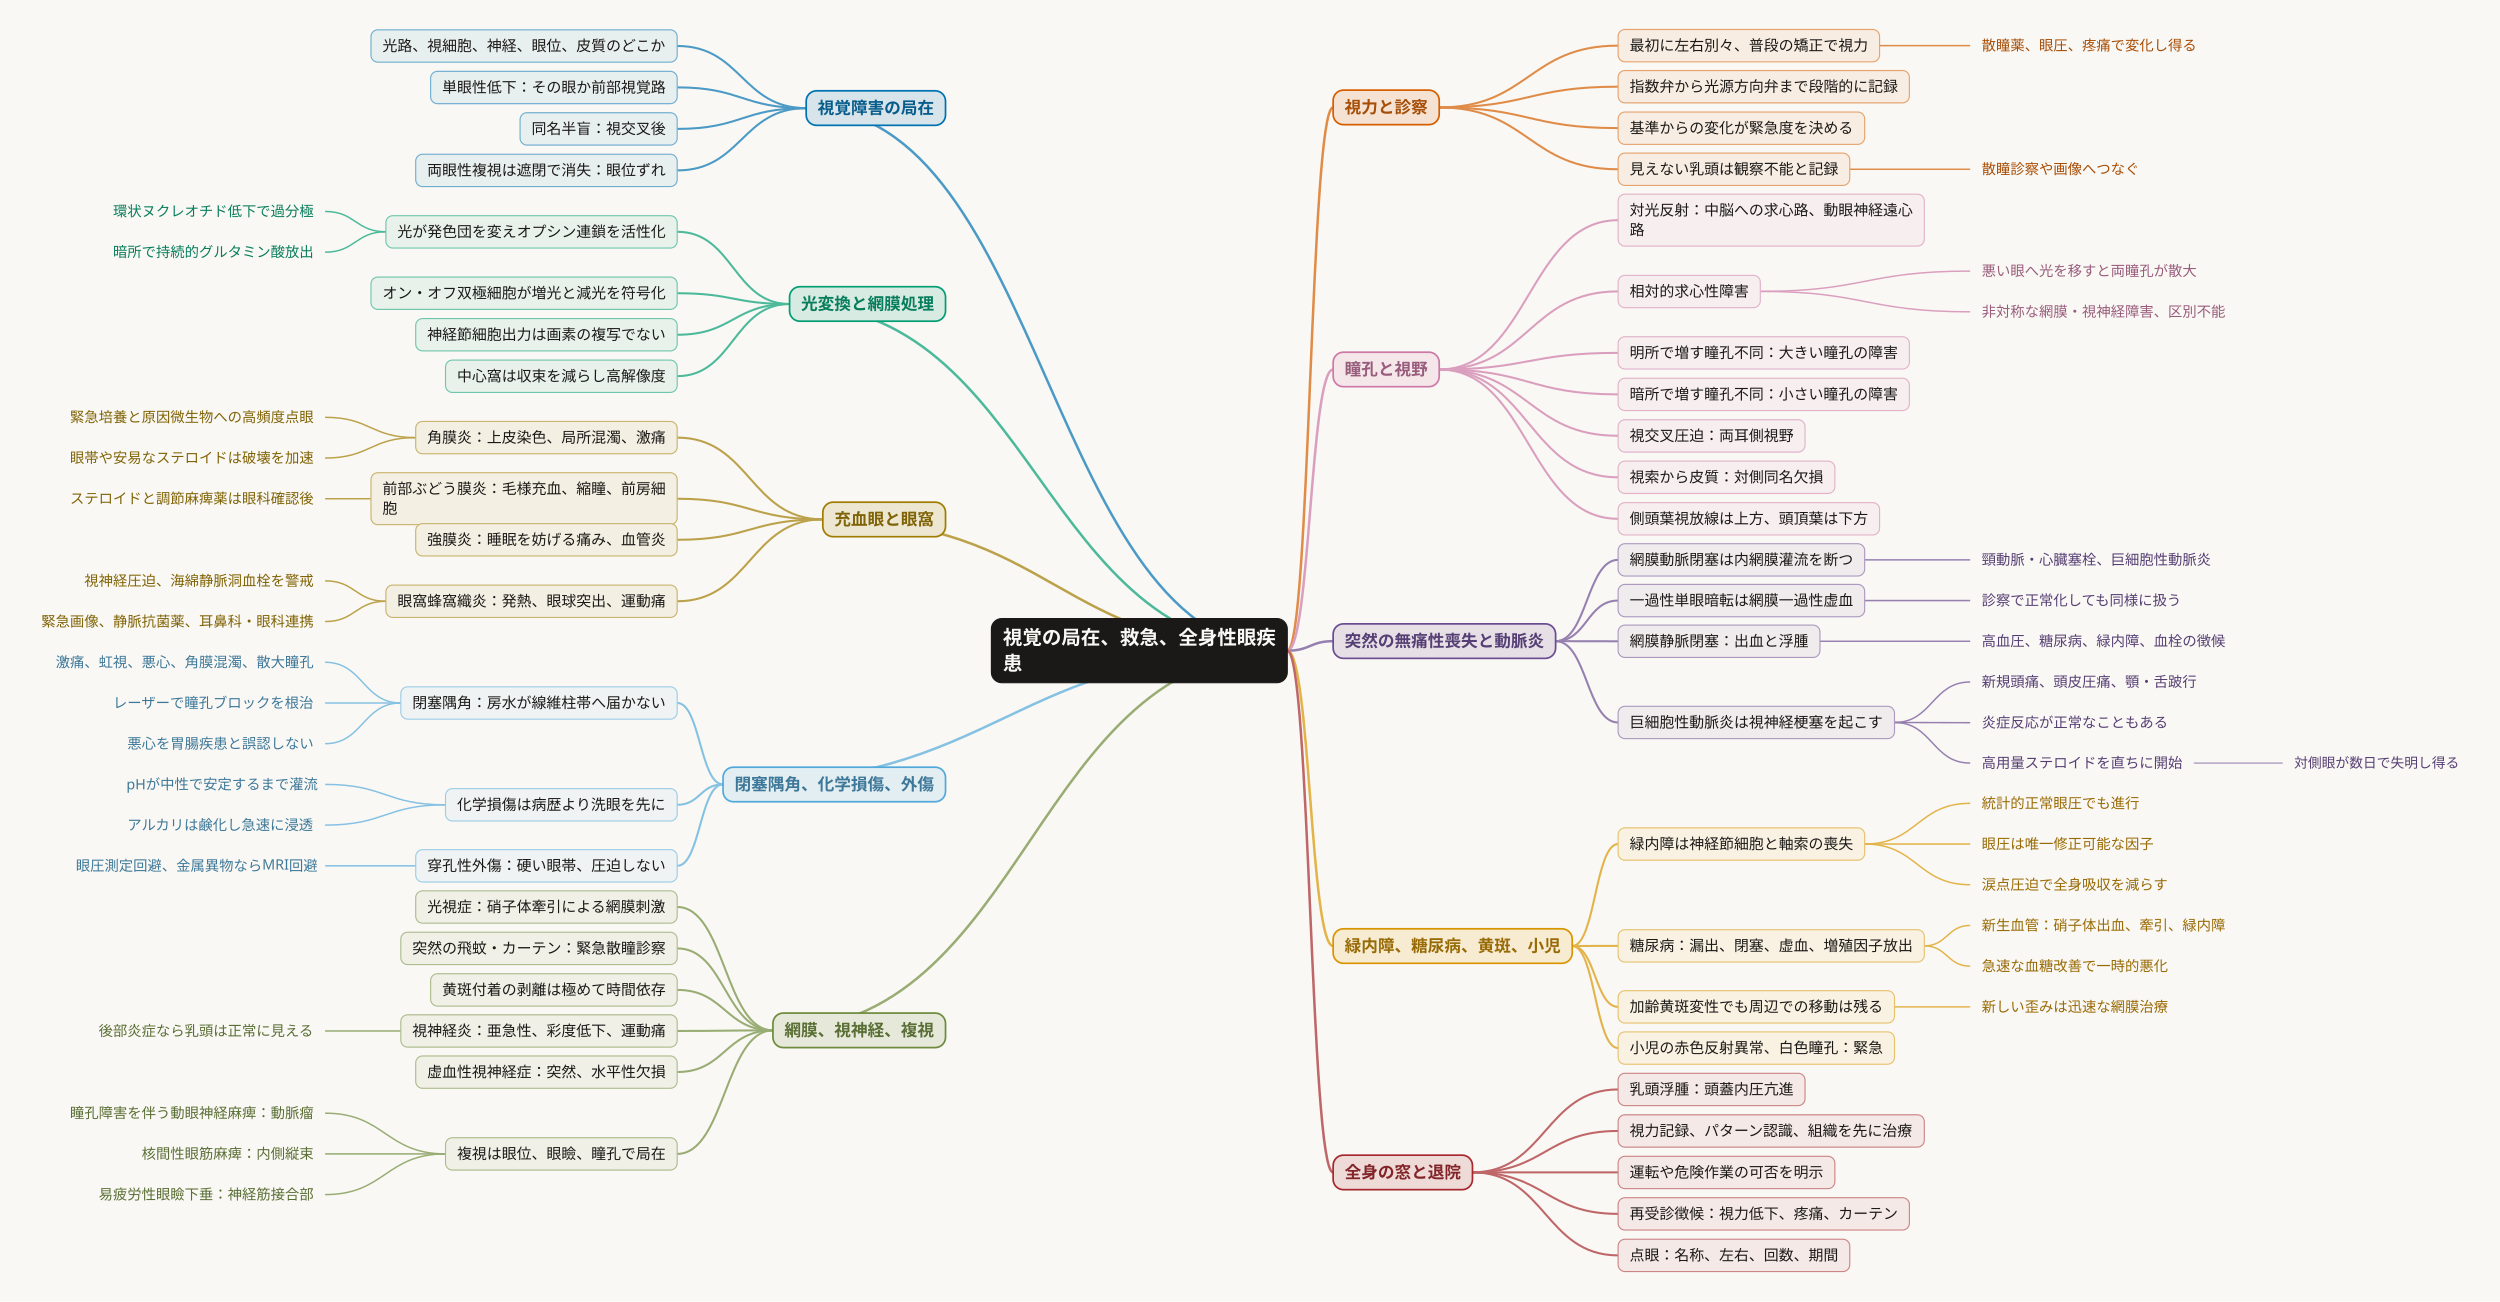
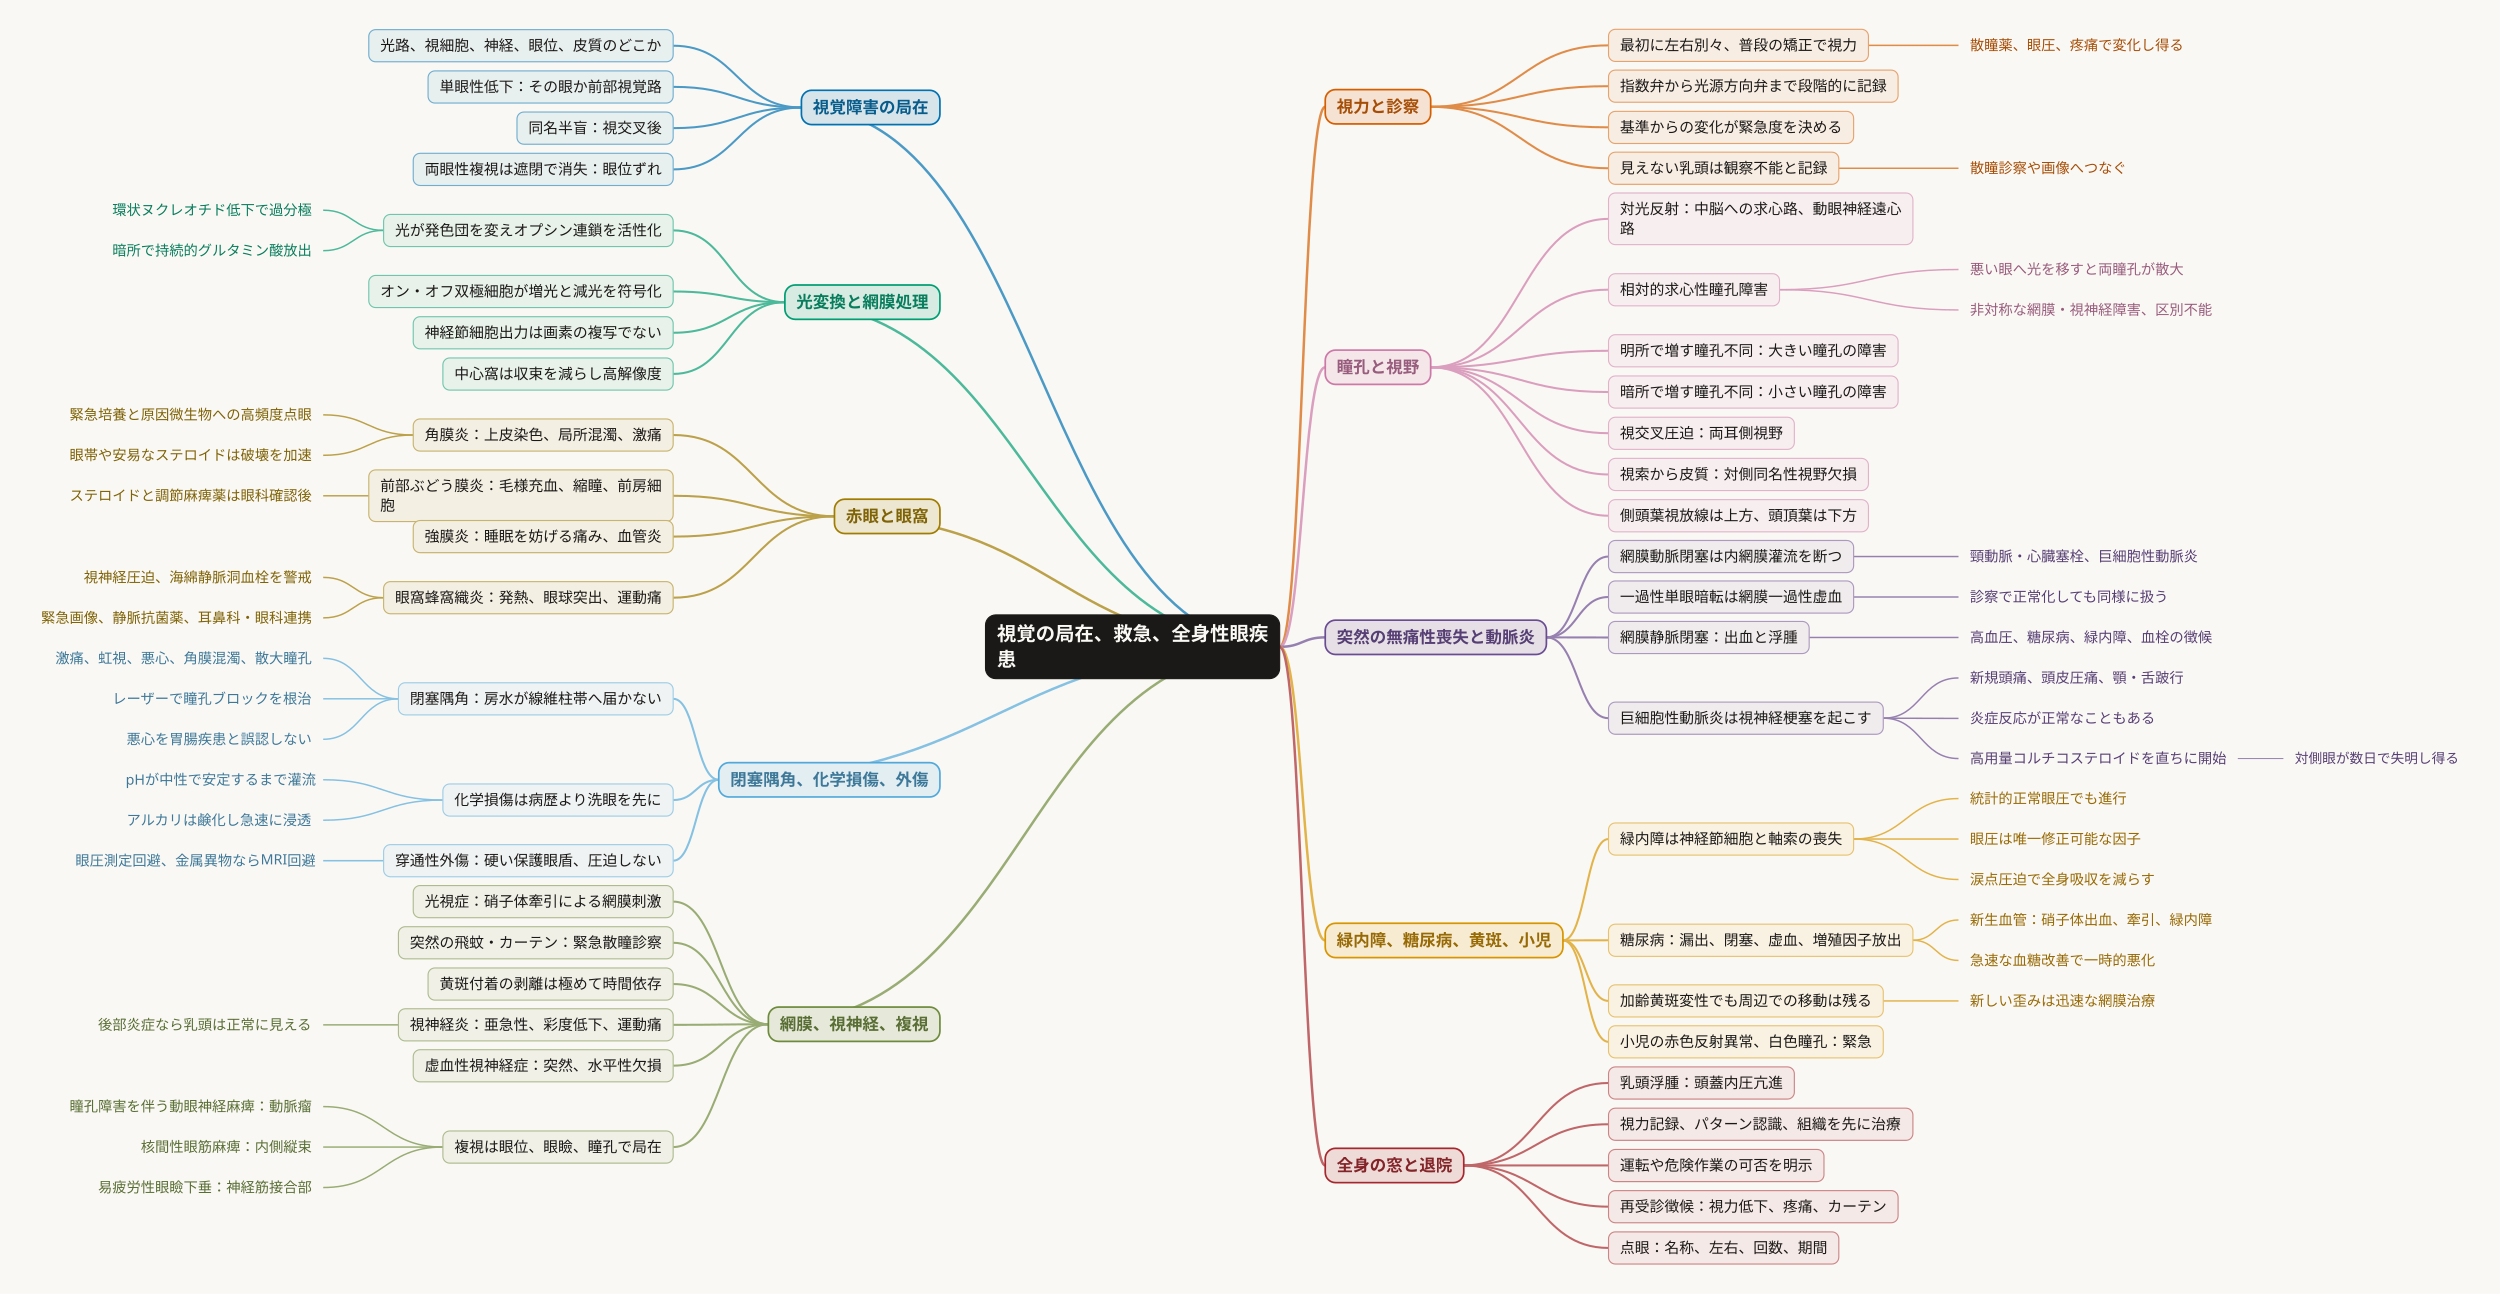
- <svg xmlns="http://www.w3.org/2000/svg" class="mm" viewBox="0 0 2180 1135" width="2180" height="1135" role="img" aria-label="視覚の局在、救急、全身性眼疾患">
+ <svg xmlns="http://www.w3.org/2000/svg" class="mm" viewBox="0 0 2193 1135" width="2193" height="1135" role="img" aria-label="視覚の局在、救急、全身性眼疾患">
  <style>
  .mm-bg { fill: #faf8f4; }
  .mm text { font-family: 'Hiragino Sans', 'Noto Sans JP', ui-sans-serif, sans-serif; fill: #1b1917; }
  .mm .link { fill: none; stroke: #c9c1b4; }
  .mm .box { fill: none; stroke: none; }
  .mm .d0 .box { fill: #1b1917; stroke: #1b1917; }
  .mm .d0 text { fill: #faf8f4; font-weight: 650; }
  .mm .d1 text { font-weight: 600; }

  .mm .link.b0 { stroke: #4b9ac6; }
  .mm .b0.d1 .box { fill: #d7e5eb; stroke: #0072B2; stroke-width: 1.5; }
  .mm .b0.d1 text { fill: #075c8b; }
  .mm .b0.d2 .box { fill: #e8efef; stroke: #70aed0; }
  .mm .b0.d3 text, .mm .b0.d4 text { fill: #075c8b; }

  .mm .link.b1 { stroke: #e08c49; }
  .mm .b1.d1 .box { fill: #f5e2d2; stroke: #D55E00; stroke-width: 1.5; }
  .mm .b1.d1 text { fill: #a64d06; }
  .mm .b1.d2 .box { fill: #f7ede3; stroke: #e6a36e; }
  .mm .b1.d3 text, .mm .b1.d4 text { fill: #a64d06; }

  .mm .link.b2 { stroke: #4bb99a; }
  .mm .b2.d1 .box { fill: #d7ebe2; stroke: #009E73; stroke-width: 1.5; }
  .mm .b2.d1 text { fill: #077d5c; }
  .mm .b2.d2 .box { fill: #e8f2eb; stroke: #70c6ad; }
  .mm .b2.d3 text, .mm .b2.d4 text { fill: #077d5c; }

  .mm .link.b3 { stroke: #da9fbe; }
  .mm .b3.d1 .box { fill: #f4e6e9; stroke: #CC79A7; stroke-width: 1.5; }
  .mm .b3.d1 text { fill: #985c7c; }
  .mm .b3.d2 .box { fill: #f7efef; stroke: #e1b2ca; }
  .mm .b3.d3 text, .mm .b3.d4 text { fill: #985c7c; }

  .mm .link.b4 { stroke: #bba149; }
  .mm .b4.d1 .box { fill: #ede7d2; stroke: #A07C00; stroke-width: 1.5; }
  .mm .b4.d1 text { fill: #7f6306; }
  .mm .b4.d2 .box { fill: #f4efe3; stroke: #c8b46e; }
  .mm .b4.d3 text, .mm .b4.d4 text { fill: #7f6306; }

  .mm .link.b5 { stroke: #84c1e2; }
  .mm .b5.d1 .box { fill: #e3eef2; stroke: #51a9db; stroke-width: 1.5; }
  .mm .b5.d1 text { fill: #3d7899; }
  .mm .b5.d2 .box { fill: #eff3f3; stroke: #9dcde6; }
  .mm .b5.d3 text, .mm .b5.d4 text { fill: #3d7899; }

  .mm .link.b6 { stroke: #9580b0; }
  .mm .b6.d1 .box { fill: #e6e0e6; stroke: #6A4C93; stroke-width: 1.5; }
  .mm .b6.d1 text { fill: #563f74; }
  .mm .b6.d2 .box { fill: #f0eced; stroke: #ab99bf; }
  .mm .b6.d3 text, .mm .b6.d4 text { fill: #563f74; }

  .mm .link.b7 { stroke: #98ac74; }
  .mm .b7.d1 .box { fill: #e6e9da; stroke: #6E8B3D; stroke-width: 1.5; }
  .mm .b7.d1 text { fill: #596e34; }
  .mm .b7.d2 .box { fill: #f0f0e7; stroke: #adbc8f; }
  .mm .b7.d3 text, .mm .b7.d4 text { fill: #596e34; }

  .mm .link.b8 { stroke: #e2b349; }
  .mm .b8.d1 .box { fill: #f7ecd2; stroke: #d89500; stroke-width: 1.5; }
  .mm .b8.d1 text { fill: #986a05; }
  .mm .b8.d2 .box { fill: #f9f2e3; stroke: #e7c26e; }
  .mm .b8.d3 text, .mm .b8.d4 text { fill: #986a05; }

  .mm .link.b9 { stroke: #bf6669; }
  .mm .b9.d1 .box { fill: #eedbd8; stroke: #A6272E; stroke-width: 1.5; }
  .mm .b9.d1 text { fill: #832428; }
  .mm .b9.d2 .box { fill: #f4e9e6; stroke: #cc8587; }
  .mm .b9.d3 text, .mm .b9.d4 text { fill: #832428; }
@media (prefers-color-scheme: dark) {
  .mm-bg { fill: #12100e; }
  .mm text { font-family: 'Hiragino Sans', 'Noto Sans JP', ui-sans-serif, sans-serif; fill: #ece7df; }
  .mm .link { fill: none; stroke: #3d3833; }
  .mm .box { fill: none; stroke: none; }
  .mm .d0 .box { fill: #ece7df; stroke: #ece7df; }
  .mm .d0 text { fill: #12100e; font-weight: 650; }
  .mm .d1 text { font-weight: 600; }

  .mm .link.b0 { stroke: #2d6a8d; }
  .mm .b0.d1 .box { fill: #172227; stroke: #3891c3; stroke-width: 1.5; }
  .mm .b0.d1 text { fill: #65a6ca; }
  .mm .b0.d2 .box { fill: #15191b; stroke: #275772; }
  .mm .b0.d3 text, .mm .b0.d4 text { fill: #65a6ca; }

  .mm .link.b1 { stroke: #a15f2b; }
  .mm .b1.d1 .box { fill: #2f2014; stroke: #de8138; stroke-width: 1.5; }
  .mm .b1.d1 text { fill: #e29a62; }
  .mm .b1.d2 .box { fill: #201811; stroke: #824e25; }
  .mm .b1.d3 text, .mm .b1.d4 text { fill: #e29a62; }

  .mm .link.b2 { stroke: #2d826a; }
  .mm .b2.d1 .box { fill: #172720; stroke: #38b392; stroke-width: 1.5; }
  .mm .b2.d1 text { fill: #65c0a5; }
  .mm .b2.d2 .box { fill: #151b17; stroke: #276a57; }
  .mm .b2.d3 text, .mm .b2.d4 text { fill: #65c0a5; }

  .mm .link.b3 { stroke: #9c6e86; }
  .mm .b3.d1 .box { fill: #2e2326; stroke: #d796ba; stroke-width: 1.5; }
  .mm .b3.d1 text { fill: #dcaac3; }
  .mm .b3.d2 .box { fill: #20191a; stroke: #7e5a6d; }
  .mm .b3.d3 text, .mm .b3.d4 text { fill: #dcaac3; }

  .mm .link.b4 { stroke: #84702b; }
  .mm .b4.d1 .box { fill: #292314; stroke: #b59938; stroke-width: 1.5; }
  .mm .b4.d1 text { fill: #c3ac62; }
  .mm .b4.d2 .box { fill: #1d1a11; stroke: #6c5b25; }
  .mm .b4.d3 text, .mm .b4.d4 text { fill: #c3ac62; }

  .mm .link.b5 { stroke: #5c8eab; }
  .mm .b5.d1 .box { fill: #21292d; stroke: #7bc4ee; stroke-width: 1.5; }
  .mm .b5.d1 text { fill: #97cdea; }
  .mm .b5.d2 .box { fill: #191d1e; stroke: #4c7389; }
  .mm .b5.d3 text, .mm .b5.d4 text { fill: #97cdea; }

  .mm .link.b6 { stroke: #67557c; }
  .mm .b6.d1 .box { fill: #231e24; stroke: #8b73ab; stroke-width: 1.5; }
  .mm .b6.d1 text { fill: #a390b8; }
  .mm .b6.d2 .box { fill: #1a1719; stroke: #554664; }
  .mm .b6.d3 text, .mm .b6.d4 text { fill: #a390b8; }

  .mm .link.b7 { stroke: #69784d; }
  .mm .b7.d1 .box { fill: #23251b; stroke: #8ea568; stroke-width: 1.5; }
  .mm .b7.d1 text { fill: #a6b686; }
  .mm .b7.d2 .box { fill: #1b1a14; stroke: #566240; }
  .mm .b7.d3 text, .mm .b7.d4 text { fill: #a6b686; }

  .mm .link.b8 { stroke: #ab832b; }
  .mm .b8.d1 .box { fill: #312714; stroke: #ecb438; stroke-width: 1.5; }
  .mm .b8.d1 text { fill: #ecc162; }
  .mm .b8.d2 .box { fill: #211b11; stroke: #8a6a25; }
  .mm .b8.d3 text, .mm .b8.d4 text { fill: #ecc162; }

  .mm .link.b9 { stroke: #884245; }
  .mm .b9.d1 .box { fill: #2a1a19; stroke: #ba575c; stroke-width: 1.5; }
  .mm .b9.d1 text { fill: #c67b7d; }
  .mm .b9.d2 .box { fill: #1e1513; stroke: #6e3739; }
  .mm .b9.d3 text, .mm .b9.d4 text { fill: #c67b7d; }
}
</style>
-   <rect class="mm-bg" width="2180" height="1135" />
+   <rect class="mm-bg" width="2193" height="1135" />
  <path class="link b0" data-depth="1" stroke-width="2.2" d="M1122.5,567.4 C912.8,567.4 912.8,94.3 703.0,94.3" />
  <path class="link b1" data-depth="1" stroke-width="2.2" d="M1122.5,567.4 C1142.5,567.4 1142.5,93.7 1162.5,93.7" />
  <path class="link b2" data-depth="1" stroke-width="2.2" d="M1122.5,567.4 C905.5,567.4 905.5,265.1 688.5,265.1" />
  <path class="link b3" data-depth="1" stroke-width="2.2" d="M1122.5,567.4 C1142.5,567.4 1142.5,322.2 1162.5,322.2" />
-   <path class="link b4" data-depth="1" stroke-width="2.2" d="M1122.5,567.4 C920.0,567.4 920.0,452.9 717.5,452.9" />
+   <path class="link b4" data-depth="1" stroke-width="2.2" d="M1122.5,567.4 C927.2,567.4 927.2,452.9 732.0,452.9" />
  <path class="link b5" data-depth="1" stroke-width="2.2" d="M1122.5,567.4 C876.5,567.4 876.5,684.0 630.5,684.0" />
  <path class="link b6" data-depth="1" stroke-width="2.2" d="M1122.5,567.4 C1142.5,567.4 1142.5,559.1 1162.5,559.1" />
  <path class="link b7" data-depth="1" stroke-width="2.2" d="M1122.5,567.4 C898.2,567.4 898.2,898.5 674.0,898.5" />
  <path class="link b8" data-depth="1" stroke-width="2.2" d="M1122.5,567.4 C1142.5,567.4 1142.5,824.9 1162.5,824.9" />
  <path class="link b9" data-depth="1" stroke-width="2.2" d="M1122.5,567.4 C1142.5,567.4 1142.5,1022.3 1162.5,1022.3" />
  <g class="node d0 b0" data-depth="0">
    <rect class="box" x="864.5" y="539.4" width="258.0" height="55.9" rx="9" />
    <text x="874.5" y="561.9" font-size="17.0">視覚の局在、救急、全身性眼疾</text>
    <text x="874.5" y="584.4" font-size="17.0">患</text>
  </g>
  <path class="link b0" data-depth="2" stroke-width="1.8" d="M703.0,94.3 C646.8,94.3 646.8,40.1 590.5,40.1" />
  <path class="link b0" data-depth="2" stroke-width="1.8" d="M703.0,94.3 C646.8,94.3 646.8,76.2 590.5,76.2" />
  <path class="link b0" data-depth="2" stroke-width="1.8" d="M703.0,94.3 C646.8,94.3 646.8,112.4 590.5,112.4" />
  <path class="link b0" data-depth="2" stroke-width="1.8" d="M703.0,94.3 C646.8,94.3 646.8,148.6 590.5,148.6" />
  <g class="node d1 b0" data-depth="1">
    <rect class="box" x="703.0" y="79.2" width="121.5" height="30.1" rx="9" />
    <text x="713.0" y="99.2" font-size="14.5">視覚障害の局在</text>
  </g>
  <g class="node d2 b0" data-depth="2">
    <rect class="box" x="323.5" y="26.0" width="267.0" height="28.2" rx="6" />
    <text x="333.5" y="44.5" font-size="13.0">光路、視細胞、神経、眼位、皮質のどこか</text>
  </g>
  <g class="node d2 b0" data-depth="2">
    <rect class="box" x="375.5" y="62.2" width="215.0" height="28.2" rx="6" />
    <text x="385.5" y="80.7" font-size="13.0">単眼性低下：その眼か前部視覚路</text>
  </g>
  <g class="node d2 b0" data-depth="2">
    <rect class="box" x="453.5" y="98.3" width="137.0" height="28.2" rx="6" />
    <text x="463.5" y="116.8" font-size="13.0">同名半盲：視交叉後</text>
  </g>
  <g class="node d2 b0" data-depth="2">
    <rect class="box" x="362.5" y="134.5" width="228.0" height="28.2" rx="6" />
    <text x="372.5" y="153.0" font-size="13.0">両眼性複視は遮閉で消失：眼位ずれ</text>
  </g>
  <path class="link b1" data-depth="2" stroke-width="1.8" d="M1255.0,93.7 C1333.0,93.7 1333.0,39.8 1411.0,39.8" />
  <path class="link b1" data-depth="2" stroke-width="1.8" d="M1255.0,93.7 C1333.0,93.7 1333.0,75.6 1411.0,75.6" />
  <path class="link b1" data-depth="2" stroke-width="1.8" d="M1255.0,93.7 C1333.0,93.7 1333.0,111.7 1411.0,111.7" />
  <path class="link b1" data-depth="2" stroke-width="1.8" d="M1255.0,93.7 C1333.0,93.7 1333.0,147.6 1411.0,147.6" />
  <g class="node d1 b1" data-depth="1">
    <rect class="box" x="1162.5" y="78.6" width="92.5" height="30.1" rx="9" />
    <text x="1172.5" y="98.6" font-size="14.5">視力と診察</text>
  </g>
  <path class="link b1" data-depth="3" stroke-width="1.3" d="M1639.0,39.8 C1678.5,39.8 1678.5,39.8 1718.0,39.8" />
  <g class="node d2 b1" data-depth="2">
    <rect class="box" x="1411.0" y="25.7" width="228.0" height="28.2" rx="6" />
    <text x="1421.0" y="44.2" font-size="13.0">最初に左右別々、普段の矯正で視力</text>
  </g>
  <g class="node d3 b1" data-depth="3">
    <rect class="box" x="1718.0" y="26.0" width="207.5" height="27.5" rx="6" />
    <text x="1728.0" y="44.0" font-size="12.5">散瞳薬、眼圧、疼痛で変化し得る</text>
  </g>
  <g class="node d2 b1" data-depth="2">
    <rect class="box" x="1411.0" y="61.5" width="254.0" height="28.2" rx="6" />
    <text x="1421.0" y="80.0" font-size="13.0">指数弁から光源方向弁まで段階的に記録</text>
  </g>
  <g class="node d2 b1" data-depth="2">
    <rect class="box" x="1411.0" y="97.7" width="215.0" height="28.2" rx="6" />
    <text x="1421.0" y="116.2" font-size="13.0">基準からの変化が緊急度を決める</text>
  </g>
  <path class="link b1" data-depth="3" stroke-width="1.3" d="M1613.0,147.6 C1665.5,147.6 1665.5,147.6 1718.0,147.6" />
  <g class="node d2 b1" data-depth="2">
    <rect class="box" x="1411.0" y="133.5" width="202.0" height="28.2" rx="6" />
    <text x="1421.0" y="152.0" font-size="13.0">見えない乳頭は観察不能と記録</text>
  </g>
  <g class="node d3 b1" data-depth="3">
    <rect class="box" x="1718.0" y="133.8" width="157.5" height="27.5" rx="6" />
    <text x="1728.0" y="151.8" font-size="12.5">散瞳診察や画像へつなぐ</text>
  </g>
  <path class="link b2" data-depth="2" stroke-width="1.8" d="M688.5,265.1 C639.5,265.1 639.5,202.1 590.5,202.1" />
  <path class="link b2" data-depth="2" stroke-width="1.8" d="M688.5,265.1 C639.5,265.1 639.5,255.7 590.5,255.7" />
  <path class="link b2" data-depth="2" stroke-width="1.8" d="M688.5,265.1 C639.5,265.1 639.5,291.9 590.5,291.9" />
  <path class="link b2" data-depth="2" stroke-width="1.8" d="M688.5,265.1 C639.5,265.1 639.5,328.0 590.5,328.0" />
  <g class="node d1 b2" data-depth="1">
    <rect class="box" x="688.5" y="250.0" width="136.0" height="30.1" rx="9" />
    <text x="698.5" y="270.0" font-size="14.5">光変換と網膜処理</text>
  </g>
  <path class="link b2" data-depth="3" stroke-width="1.3" d="M336.5,202.1 C310.0,202.1 310.0,184.4 283.5,184.4" />
  <path class="link b2" data-depth="3" stroke-width="1.3" d="M336.5,202.1 C310.0,202.1 310.0,219.9 283.5,219.9" />
  <g class="node d2 b2" data-depth="2">
    <rect class="box" x="336.5" y="188.1" width="254.0" height="28.2" rx="6" />
    <text x="346.5" y="206.6" font-size="13.0">光が発色団を変えオプシン連鎖を活性化</text>
  </g>
  <g class="node d3 b2" data-depth="3">
    <rect class="box" x="88.5" y="170.6" width="195.0" height="27.5" rx="6" />
    <text x="98.5" y="188.6" font-size="12.5">環状ヌクレオチド低下で過分極</text>
  </g>
  <g class="node d3 b2" data-depth="3">
    <rect class="box" x="88.5" y="206.1" width="195.0" height="27.5" rx="6" />
    <text x="98.5" y="224.1" font-size="12.5">暗所で持続的グルタミン酸放出</text>
  </g>
  <g class="node d2 b2" data-depth="2">
    <rect class="box" x="323.5" y="241.6" width="267.0" height="28.2" rx="6" />
    <text x="333.5" y="260.1" font-size="13.0">オン・オフ双極細胞が増光と減光を符号化</text>
  </g>
  <g class="node d2 b2" data-depth="2">
    <rect class="box" x="362.5" y="277.8" width="228.0" height="28.2" rx="6" />
    <text x="372.5" y="296.3" font-size="13.0">神経節細胞出力は画素の複写でない</text>
  </g>
  <g class="node d2 b2" data-depth="2">
    <rect class="box" x="388.5" y="314.0" width="202.0" height="28.2" rx="6" />
    <text x="398.5" y="332.5" font-size="13.0">中心窩は収束を減らし高解像度</text>
  </g>
  <path class="link b3" data-depth="2" stroke-width="1.8" d="M1255.0,322.2 C1333.0,322.2 1333.0,192.0 1411.0,192.0" />
  <path class="link b3" data-depth="2" stroke-width="1.8" d="M1255.0,322.2 C1333.0,322.2 1333.0,254.1 1411.0,254.1" />
  <path class="link b3" data-depth="2" stroke-width="1.8" d="M1255.0,322.2 C1333.0,322.2 1333.0,307.7 1411.0,307.7" />
  <path class="link b3" data-depth="2" stroke-width="1.8" d="M1255.0,322.2 C1333.0,322.2 1333.0,343.9 1411.0,343.9" />
  <path class="link b3" data-depth="2" stroke-width="1.8" d="M1255.0,322.2 C1333.0,322.2 1333.0,380.0 1411.0,380.0" />
  <path class="link b3" data-depth="2" stroke-width="1.8" d="M1255.0,322.2 C1333.0,322.2 1333.0,416.2 1411.0,416.2" />
  <path class="link b3" data-depth="2" stroke-width="1.8" d="M1255.0,322.2 C1333.0,322.2 1333.0,452.4 1411.0,452.4" />
  <g class="node d1 b3" data-depth="1">
    <rect class="box" x="1162.5" y="307.1" width="92.5" height="30.1" rx="9" />
    <text x="1172.5" y="327.1" font-size="14.5">瞳孔と視野</text>
  </g>
  <g class="node d2 b3" data-depth="2">
    <rect class="box" x="1411.0" y="169.3" width="267.0" height="45.3" rx="6" />
    <text x="1421.0" y="187.8" font-size="13.0">対光反射：中脳への求心路、動眼神経遠心</text>
    <text x="1421.0" y="205.0" font-size="13.0">路</text>
  </g>
-   <path class="link b3" data-depth="3" stroke-width="1.3" d="M1535.0,254.1 C1626.5,254.1 1626.5,236.4 1718.0,236.4" />
-   <path class="link b3" data-depth="3" stroke-width="1.3" d="M1535.0,254.1 C1626.5,254.1 1626.5,271.9 1718.0,271.9" />
-   <g class="node d2 b3" data-depth="2">
-     <rect class="box" x="1411.0" y="240.1" width="124.0" height="28.2" rx="6" />
-     <text x="1421.0" y="258.6" font-size="13.0">相対的求心性障害</text>
+   <path class="link b3" data-depth="3" stroke-width="1.3" d="M1561.0,254.1 C1639.5,254.1 1639.5,236.4 1718.0,236.4" />
+   <path class="link b3" data-depth="3" stroke-width="1.3" d="M1561.0,254.1 C1639.5,254.1 1639.5,271.9 1718.0,271.9" />
+   <g class="node d2 b3" data-depth="2">
+     <rect class="box" x="1411.0" y="240.1" width="150.0" height="28.2" rx="6" />
+     <text x="1421.0" y="258.6" font-size="13.0">相対的求心性瞳孔障害</text>
  </g>
  <g class="node d3 b3" data-depth="3">
    <rect class="box" x="1718.0" y="222.6" width="207.5" height="27.5" rx="6" />
    <text x="1728.0" y="240.6" font-size="12.5">悪い眼へ光を移すと両瞳孔が散大</text>
  </g>
  <g class="node d3 b3" data-depth="3">
    <rect class="box" x="1718.0" y="258.1" width="232.5" height="27.5" rx="6" />
    <text x="1728.0" y="276.1" font-size="12.5">非対称な網膜・視神経障害、区別不能</text>
  </g>
  <g class="node d2 b3" data-depth="2">
    <rect class="box" x="1411.0" y="293.6" width="254.0" height="28.2" rx="6" />
    <text x="1421.0" y="312.1" font-size="13.0">明所で増す瞳孔不同：大きい瞳孔の障害</text>
  </g>
  <g class="node d2 b3" data-depth="2">
    <rect class="box" x="1411.0" y="329.8" width="254.0" height="28.2" rx="6" />
    <text x="1421.0" y="348.3" font-size="13.0">暗所で増す瞳孔不同：小さい瞳孔の障害</text>
  </g>
  <g class="node d2 b3" data-depth="2">
    <rect class="box" x="1411.0" y="366.0" width="163.0" height="28.2" rx="6" />
    <text x="1421.0" y="384.5" font-size="13.0">視交叉圧迫：両耳側視野</text>
  </g>
  <g class="node d2 b3" data-depth="2">
-     <rect class="box" x="1411.0" y="402.1" width="189.0" height="28.2" rx="6" />
-     <text x="1421.0" y="420.6" font-size="13.0">視索から皮質：対側同名欠損</text>
+     <rect class="box" x="1411.0" y="402.1" width="228.0" height="28.2" rx="6" />
+     <text x="1421.0" y="420.6" font-size="13.0">視索から皮質：対側同名性視野欠損</text>
  </g>
  <g class="node d2 b3" data-depth="2">
    <rect class="box" x="1411.0" y="438.3" width="228.0" height="28.2" rx="6" />
    <text x="1421.0" y="456.8" font-size="13.0">側頭葉視放線は上方、頭頂葉は下方</text>
  </g>
-   <path class="link b4" data-depth="2" stroke-width="1.8" d="M717.5,452.9 C654.0,452.9 654.0,381.6 590.5,381.6" />
-   <path class="link b4" data-depth="2" stroke-width="1.8" d="M717.5,452.9 C654.0,452.9 654.0,434.9 590.5,434.9" />
-   <path class="link b4" data-depth="2" stroke-width="1.8" d="M717.5,452.9 C654.0,452.9 654.0,470.7 590.5,470.7" />
-   <path class="link b4" data-depth="2" stroke-width="1.8" d="M717.5,452.9 C654.0,452.9 654.0,524.3 590.5,524.3" />
+   <path class="link b4" data-depth="2" stroke-width="1.8" d="M732.0,452.9 C661.2,452.9 661.2,381.6 590.5,381.6" />
+   <path class="link b4" data-depth="2" stroke-width="1.8" d="M732.0,452.9 C661.2,452.9 661.2,434.9 590.5,434.9" />
+   <path class="link b4" data-depth="2" stroke-width="1.8" d="M732.0,452.9 C661.2,452.9 661.2,470.7 590.5,470.7" />
+   <path class="link b4" data-depth="2" stroke-width="1.8" d="M732.0,452.9 C661.2,452.9 661.2,524.3 590.5,524.3" />
  <g class="node d1 b4" data-depth="1">
-     <rect class="box" x="717.5" y="437.9" width="107.0" height="30.1" rx="9" />
-     <text x="727.5" y="457.9" font-size="14.5">充血眼と眼窩</text>
+     <rect class="box" x="732.0" y="437.9" width="92.5" height="30.1" rx="9" />
+     <text x="742.0" y="457.9" font-size="14.5">赤眼と眼窩</text>
  </g>
  <path class="link b4" data-depth="3" stroke-width="1.3" d="M362.5,381.6 C323.0,381.6 323.0,363.9 283.5,363.9" />
  <path class="link b4" data-depth="3" stroke-width="1.3" d="M362.5,381.6 C323.0,381.6 323.0,399.4 283.5,399.4" />
  <g class="node d2 b4" data-depth="2">
    <rect class="box" x="362.5" y="367.5" width="228.0" height="28.2" rx="6" />
    <text x="372.5" y="386.0" font-size="13.0">角膜炎：上皮染色、局所混濁、激痛</text>
  </g>
  <g class="node d3 b4" data-depth="3">
    <rect class="box" x="51.0" y="350.1" width="232.5" height="27.5" rx="6" />
    <text x="61.0" y="368.1" font-size="12.5">緊急培養と原因微生物への高頻度点眼</text>
  </g>
  <g class="node d3 b4" data-depth="3">
    <rect class="box" x="51.0" y="385.6" width="232.5" height="27.5" rx="6" />
    <text x="61.0" y="403.6" font-size="12.5">眼帯や安易なステロイドは破壊を加速</text>
  </g>
  <path class="link b4" data-depth="3" stroke-width="1.3" d="M323.5,434.9 C303.5,434.9 303.5,434.9 283.5,434.9" />
  <g class="node d2 b4" data-depth="2">
    <rect class="box" x="323.5" y="412.2" width="267.0" height="45.3" rx="6" />
    <text x="333.5" y="430.7" font-size="13.0">前部ぶどう膜炎：毛様充血、縮瞳、前房細</text>
    <text x="333.5" y="447.9" font-size="13.0">胞</text>
  </g>
  <g class="node d3 b4" data-depth="3">
    <rect class="box" x="51.0" y="421.1" width="232.5" height="27.5" rx="6" />
    <text x="61.0" y="439.1" font-size="12.5">ステロイドと調節麻痺薬は眼科確認後</text>
  </g>
  <g class="node d2 b4" data-depth="2">
    <rect class="box" x="362.5" y="456.6" width="228.0" height="28.2" rx="6" />
    <text x="372.5" y="475.1" font-size="13.0">強膜炎：睡眠を妨げる痛み、血管炎</text>
  </g>
  <path class="link b4" data-depth="3" stroke-width="1.3" d="M336.5,524.3 C310.0,524.3 310.0,506.5 283.5,506.5" />
  <path class="link b4" data-depth="3" stroke-width="1.3" d="M336.5,524.3 C310.0,524.3 310.0,542.0 283.5,542.0" />
  <g class="node d2 b4" data-depth="2">
    <rect class="box" x="336.5" y="510.2" width="254.0" height="28.2" rx="6" />
    <text x="346.5" y="528.7" font-size="13.0">眼窩蜂窩織炎：発熱、眼球突出、運動痛</text>
  </g>
  <g class="node d3 b4" data-depth="3">
    <rect class="box" x="63.5" y="492.8" width="220.0" height="27.5" rx="6" />
    <text x="73.5" y="510.8" font-size="12.5">視神経圧迫、海綿静脈洞血栓を警戒</text>
  </g>
  <g class="node d3 b4" data-depth="3">
    <rect class="box" x="26.0" y="528.3" width="257.5" height="27.5" rx="6" />
    <text x="36.0" y="546.3" font-size="12.5">緊急画像、静脈抗菌薬、耳鼻科・眼科連携</text>
  </g>
  <path class="link b5" data-depth="2" stroke-width="1.8" d="M630.5,684.0 C610.5,684.0 610.5,613.0 590.5,613.0" />
  <path class="link b5" data-depth="2" stroke-width="1.8" d="M630.5,684.0 C610.5,684.0 610.5,701.8 590.5,701.8" />
  <path class="link b5" data-depth="2" stroke-width="1.8" d="M630.5,684.0 C610.5,684.0 610.5,755.0 590.5,755.0" />
  <g class="node d1 b5" data-depth="1">
    <rect class="box" x="630.5" y="669.0" width="194.0" height="30.1" rx="9" />
    <text x="640.5" y="689.0" font-size="14.5">閉塞隅角、化学損傷、外傷</text>
  </g>
  <path class="link b5" data-depth="3" stroke-width="1.3" d="M349.5,613.0 C316.5,613.0 316.5,577.5 283.5,577.5" />
  <path class="link b5" data-depth="3" stroke-width="1.3" d="M349.5,613.0 C316.5,613.0 316.5,613.0 283.5,613.0" />
  <path class="link b5" data-depth="3" stroke-width="1.3" d="M349.5,613.0 C316.5,613.0 316.5,648.5 283.5,648.5" />
  <g class="node d2 b5" data-depth="2">
    <rect class="box" x="349.5" y="598.9" width="241.0" height="28.2" rx="6" />
    <text x="359.5" y="617.4" font-size="13.0">閉塞隅角：房水が線維柱帯へ届かない</text>
  </g>
  <g class="node d3 b5" data-depth="3">
    <rect class="box" x="38.5" y="563.8" width="245.0" height="27.5" rx="6" />
    <text x="48.5" y="581.8" font-size="12.5">激痛、虹視、悪心、角膜混濁、散大瞳孔</text>
  </g>
  <g class="node d3 b5" data-depth="3">
    <rect class="box" x="88.5" y="599.3" width="195.0" height="27.5" rx="6" />
    <text x="98.5" y="617.3" font-size="12.5">レーザーで瞳孔ブロックを根治</text>
  </g>
  <g class="node d3 b5" data-depth="3">
    <rect class="box" x="101.0" y="634.8" width="182.5" height="27.5" rx="6" />
    <text x="111.0" y="652.8" font-size="12.5">悪心を胃腸疾患と誤認しない</text>
  </g>
  <path class="link b5" data-depth="3" stroke-width="1.3" d="M388.5,701.8 C336.0,701.8 336.0,684.0 283.5,684.0" />
  <path class="link b5" data-depth="3" stroke-width="1.3" d="M388.5,701.8 C336.0,701.8 336.0,719.5 283.5,719.5" />
  <g class="node d2 b5" data-depth="2">
    <rect class="box" x="388.5" y="687.7" width="202.0" height="28.2" rx="6" />
    <text x="398.5" y="706.2" font-size="13.0">化学損傷は病歴より洗眼を先に</text>
  </g>
  <g class="node d3 b5" data-depth="3">
    <rect class="box" x="100.2" y="670.3" width="183.2" height="27.5" rx="6" />
    <text x="110.2" y="688.3" font-size="12.5">pHが中性で安定するまで灌流</text>
  </g>
  <g class="node d3 b5" data-depth="3">
    <rect class="box" x="101.0" y="705.8" width="182.5" height="27.5" rx="6" />
    <text x="111.0" y="723.8" font-size="12.5">アルカリは鹸化し急速に浸透</text>
  </g>
-   <path class="link b5" data-depth="3" stroke-width="1.3" d="M362.5,755.0 C323.0,755.0 323.0,755.0 283.5,755.0" />
+   <path class="link b5" data-depth="3" stroke-width="1.3" d="M336.5,755.0 C310.0,755.0 310.0,755.0 283.5,755.0" />
  <g class="node d2 b5" data-depth="2">
-     <rect class="box" x="362.5" y="740.9" width="228.0" height="28.2" rx="6" />
-     <text x="372.5" y="759.4" font-size="13.0">穿孔性外傷：硬い眼帯、圧迫しない</text>
+     <rect class="box" x="336.5" y="740.9" width="254.0" height="28.2" rx="6" />
+     <text x="346.5" y="759.4" font-size="13.0">穿通性外傷：硬い保護眼盾、圧迫しない</text>
  </g>
  <g class="node d3 b5" data-depth="3">
    <rect class="box" x="56.1" y="741.3" width="227.4" height="27.5" rx="6" />
    <text x="66.1" y="759.3" font-size="12.5">眼圧測定回避、金属異物ならMRI回避</text>
  </g>
  <path class="link b6" data-depth="2" stroke-width="1.8" d="M1356.5,559.1 C1383.8,559.1 1383.8,488.2 1411.0,488.2" />
  <path class="link b6" data-depth="2" stroke-width="1.8" d="M1356.5,559.1 C1383.8,559.1 1383.8,523.7 1411.0,523.7" />
  <path class="link b6" data-depth="2" stroke-width="1.8" d="M1356.5,559.1 C1383.8,559.1 1383.8,559.2 1411.0,559.2" />
  <path class="link b6" data-depth="2" stroke-width="1.8" d="M1356.5,559.1 C1383.8,559.1 1383.8,630.0 1411.0,630.0" />
  <g class="node d1 b6" data-depth="1">
    <rect class="box" x="1162.5" y="544.0" width="194.0" height="30.1" rx="9" />
    <text x="1172.5" y="564.0" font-size="14.5">突然の無痛性喪失と動脈炎</text>
  </g>
  <path class="link b6" data-depth="3" stroke-width="1.3" d="M1626.0,488.2 C1672.0,488.2 1672.0,488.2 1718.0,488.2" />
  <g class="node d2 b6" data-depth="2">
    <rect class="box" x="1411.0" y="474.1" width="215.0" height="28.2" rx="6" />
    <text x="1421.0" y="492.6" font-size="13.0">網膜動脈閉塞は内網膜灌流を断つ</text>
  </g>
  <g class="node d3 b6" data-depth="3">
    <rect class="box" x="1718.0" y="474.4" width="220.0" height="27.5" rx="6" />
    <text x="1728.0" y="492.4" font-size="12.5">頸動脈・心臓塞栓、巨細胞性動脈炎</text>
  </g>
  <path class="link b6" data-depth="3" stroke-width="1.3" d="M1626.0,523.7 C1672.0,523.7 1672.0,523.7 1718.0,523.7" />
  <g class="node d2 b6" data-depth="2">
    <rect class="box" x="1411.0" y="509.6" width="215.0" height="28.2" rx="6" />
    <text x="1421.0" y="528.1" font-size="13.0">一過性単眼暗転は網膜一過性虚血</text>
  </g>
  <g class="node d3 b6" data-depth="3">
    <rect class="box" x="1718.0" y="509.9" width="195.0" height="27.5" rx="6" />
    <text x="1728.0" y="527.9" font-size="12.5">診察で正常化しても同様に扱う</text>
  </g>
  <path class="link b6" data-depth="3" stroke-width="1.3" d="M1587.0,559.2 C1652.5,559.2 1652.5,559.2 1718.0,559.2" />
  <g class="node d2 b6" data-depth="2">
    <rect class="box" x="1411.0" y="545.1" width="176.0" height="28.2" rx="6" />
    <text x="1421.0" y="563.6" font-size="13.0">網膜静脈閉塞：出血と浮腫</text>
  </g>
  <g class="node d3 b6" data-depth="3">
    <rect class="box" x="1718.0" y="545.4" width="232.5" height="27.5" rx="6" />
    <text x="1728.0" y="563.4" font-size="12.5">高血圧、糖尿病、緑内障、血栓の徴候</text>
  </g>
  <path class="link b6" data-depth="3" stroke-width="1.3" d="M1652.0,630.0 C1685.0,630.0 1685.0,594.7 1718.0,594.7" />
  <path class="link b6" data-depth="3" stroke-width="1.3" d="M1652.0,630.0 C1685.0,630.0 1685.0,630.2 1718.0,630.2" />
  <path class="link b6" data-depth="3" stroke-width="1.3" d="M1652.0,630.0 C1685.0,630.0 1685.0,665.4 1718.0,665.4" />
  <g class="node d2 b6" data-depth="2">
    <rect class="box" x="1411.0" y="615.9" width="241.0" height="28.2" rx="6" />
    <text x="1421.0" y="634.4" font-size="13.0">巨細胞性動脈炎は視神経梗塞を起こす</text>
  </g>
  <g class="node d3 b6" data-depth="3">
    <rect class="box" x="1718.0" y="580.9" width="207.5" height="27.5" rx="6" />
    <text x="1728.0" y="598.9" font-size="12.5">新規頭痛、頭皮圧痛、顎・舌跛行</text>
  </g>
  <g class="node d3 b6" data-depth="3">
    <rect class="box" x="1718.0" y="616.4" width="182.5" height="27.5" rx="6" />
    <text x="1728.0" y="634.4" font-size="12.5">炎症反応が正常なこともある</text>
  </g>
-   <path class="link b6" data-depth="4" stroke-width="0.9" d="M1913.0,665.4 C1951.8,665.4 1951.8,665.4 1990.5,665.4" />
+   <path class="link b6" data-depth="4" stroke-width="0.9" d="M1963.0,665.4 C1983.0,665.4 1983.0,665.4 2003.0,665.4" />
  <g class="node d3 b6" data-depth="3">
-     <rect class="box" x="1718.0" y="651.6" width="195.0" height="27.5" rx="6" />
-     <text x="1728.0" y="669.6" font-size="12.5">高用量ステロイドを直ちに開始</text>
+     <rect class="box" x="1718.0" y="651.6" width="245.0" height="27.5" rx="6" />
+     <text x="1728.0" y="669.6" font-size="12.5">高用量コルチコステロイドを直ちに開始</text>
  </g>
  <g class="node d4 b6" data-depth="4">
-     <rect class="box" x="1990.5" y="651.9" width="164.0" height="26.8" rx="6" />
-     <text x="2000.5" y="669.4" font-size="12.0">対側眼が数日で失明し得る</text>
+     <rect class="box" x="2003.0" y="651.9" width="164.0" height="26.8" rx="6" />
+     <text x="2013.0" y="669.4" font-size="12.0">対側眼が数日で失明し得る</text>
  </g>
  <path class="link b7" data-depth="2" stroke-width="1.8" d="M674.0,898.5 C632.2,898.5 632.2,790.9 590.5,790.9" />
  <path class="link b7" data-depth="2" stroke-width="1.8" d="M674.0,898.5 C632.2,898.5 632.2,827.0 590.5,827.0" />
  <path class="link b7" data-depth="2" stroke-width="1.8" d="M674.0,898.5 C632.2,898.5 632.2,863.2 590.5,863.2" />
  <path class="link b7" data-depth="2" stroke-width="1.8" d="M674.0,898.5 C632.2,898.5 632.2,899.0 590.5,899.0" />
  <path class="link b7" data-depth="2" stroke-width="1.8" d="M674.0,898.5 C632.2,898.5 632.2,934.8 590.5,934.8" />
  <path class="link b7" data-depth="2" stroke-width="1.8" d="M674.0,898.5 C632.2,898.5 632.2,1006.2 590.5,1006.2" />
  <g class="node d1 b7" data-depth="1">
    <rect class="box" x="674.0" y="883.4" width="150.5" height="30.1" rx="9" />
    <text x="684.0" y="903.4" font-size="14.5">網膜、視神経、複視</text>
  </g>
  <g class="node d2 b7" data-depth="2">
    <rect class="box" x="362.5" y="776.8" width="228.0" height="28.2" rx="6" />
    <text x="372.5" y="795.3" font-size="13.0">光視症：硝子体牽引による網膜刺激</text>
  </g>
  <g class="node d2 b7" data-depth="2">
    <rect class="box" x="349.5" y="812.9" width="241.0" height="28.2" rx="6" />
    <text x="359.5" y="831.4" font-size="13.0">突然の飛蚊・カーテン：緊急散瞳診察</text>
  </g>
  <g class="node d2 b7" data-depth="2">
    <rect class="box" x="375.5" y="849.1" width="215.0" height="28.2" rx="6" />
    <text x="385.5" y="867.6" font-size="13.0">黄斑付着の剥離は極めて時間依存</text>
  </g>
  <path class="link b7" data-depth="3" stroke-width="1.3" d="M349.5,899.0 C316.5,899.0 316.5,899.0 283.5,899.0" />
  <g class="node d2 b7" data-depth="2">
    <rect class="box" x="349.5" y="884.9" width="241.0" height="28.2" rx="6" />
    <text x="359.5" y="903.4" font-size="13.0">視神経炎：亜急性、彩度低下、運動痛</text>
  </g>
  <g class="node d3 b7" data-depth="3">
    <rect class="box" x="76.0" y="885.3" width="207.5" height="27.5" rx="6" />
    <text x="86.0" y="903.3" font-size="12.5">後部炎症なら乳頭は正常に見える</text>
  </g>
  <g class="node d2 b7" data-depth="2">
    <rect class="box" x="362.5" y="920.8" width="228.0" height="28.2" rx="6" />
    <text x="372.5" y="939.3" font-size="13.0">虚血性視神経症：突然、水平性欠損</text>
  </g>
  <path class="link b7" data-depth="3" stroke-width="1.3" d="M388.5,1006.2 C336.0,1006.2 336.0,970.7 283.5,970.7" />
  <path class="link b7" data-depth="3" stroke-width="1.3" d="M388.5,1006.2 C336.0,1006.2 336.0,1006.2 283.5,1006.2" />
  <path class="link b7" data-depth="3" stroke-width="1.3" d="M388.5,1006.2 C336.0,1006.2 336.0,1041.7 283.5,1041.7" />
  <g class="node d2 b7" data-depth="2">
    <rect class="box" x="388.5" y="992.1" width="202.0" height="28.2" rx="6" />
    <text x="398.5" y="1010.6" font-size="13.0">複視は眼位、眼瞼、瞳孔で局在</text>
  </g>
  <g class="node d3 b7" data-depth="3">
    <rect class="box" x="51.0" y="956.9" width="232.5" height="27.5" rx="6" />
    <text x="61.0" y="974.9" font-size="12.5">瞳孔障害を伴う動眼神経麻痺：動脈瘤</text>
  </g>
  <g class="node d3 b7" data-depth="3">
    <rect class="box" x="113.5" y="992.4" width="170.0" height="27.5" rx="6" />
    <text x="123.5" y="1010.4" font-size="12.5">核間性眼筋麻痺：内側縦束</text>
  </g>
  <g class="node d3 b7" data-depth="3">
    <rect class="box" x="76.0" y="1027.9" width="207.5" height="27.5" rx="6" />
    <text x="86.0" y="1045.9" font-size="12.5">易疲労性眼瞼下垂：神経筋接合部</text>
  </g>
  <path class="link b8" data-depth="2" stroke-width="1.8" d="M1371.0,824.9 C1391.0,824.9 1391.0,736.0 1411.0,736.0" />
  <path class="link b8" data-depth="2" stroke-width="1.8" d="M1371.0,824.9 C1391.0,824.9 1391.0,824.8 1411.0,824.8" />
  <path class="link b8" data-depth="2" stroke-width="1.8" d="M1371.0,824.9 C1391.0,824.9 1391.0,878.0 1411.0,878.0" />
  <path class="link b8" data-depth="2" stroke-width="1.8" d="M1371.0,824.9 C1391.0,824.9 1391.0,913.9 1411.0,913.9" />
  <g class="node d1 b8" data-depth="1">
    <rect class="box" x="1162.5" y="809.9" width="208.5" height="30.1" rx="9" />
    <text x="1172.5" y="829.9" font-size="14.5">緑内障、糖尿病、黄斑、小児</text>
  </g>
  <path class="link b8" data-depth="3" stroke-width="1.3" d="M1626.0,736.0 C1672.0,736.0 1672.0,700.5 1718.0,700.5" />
  <path class="link b8" data-depth="3" stroke-width="1.3" d="M1626.0,736.0 C1672.0,736.0 1672.0,736.0 1718.0,736.0" />
  <path class="link b8" data-depth="3" stroke-width="1.3" d="M1626.0,736.0 C1672.0,736.0 1672.0,771.5 1718.0,771.5" />
  <g class="node d2 b8" data-depth="2">
    <rect class="box" x="1411.0" y="721.9" width="215.0" height="28.2" rx="6" />
    <text x="1421.0" y="740.4" font-size="13.0">緑内障は神経節細胞と軸索の喪失</text>
  </g>
  <g class="node d3 b8" data-depth="3">
    <rect class="box" x="1718.0" y="686.8" width="157.5" height="27.5" rx="6" />
    <text x="1728.0" y="704.8" font-size="12.5">統計的正常眼圧でも進行</text>
  </g>
  <g class="node d3 b8" data-depth="3">
    <rect class="box" x="1718.0" y="722.3" width="170.0" height="27.5" rx="6" />
    <text x="1728.0" y="740.3" font-size="12.5">眼圧は唯一修正可能な因子</text>
  </g>
  <g class="node d3 b8" data-depth="3">
    <rect class="box" x="1718.0" y="757.8" width="182.5" height="27.5" rx="6" />
    <text x="1728.0" y="775.8" font-size="12.5">涙点圧迫で全身吸収を減らす</text>
  </g>
  <path class="link b8" data-depth="3" stroke-width="1.3" d="M1678.0,824.8 C1698.0,824.8 1698.0,807.0 1718.0,807.0" />
  <path class="link b8" data-depth="3" stroke-width="1.3" d="M1678.0,824.8 C1698.0,824.8 1698.0,842.5 1718.0,842.5" />
  <g class="node d2 b8" data-depth="2">
    <rect class="box" x="1411.0" y="810.7" width="267.0" height="28.2" rx="6" />
    <text x="1421.0" y="829.2" font-size="13.0">糖尿病：漏出、閉塞、虚血、増殖因子放出</text>
  </g>
  <g class="node d3 b8" data-depth="3">
    <rect class="box" x="1718.0" y="793.3" width="232.5" height="27.5" rx="6" />
    <text x="1728.0" y="811.3" font-size="12.5">新生血管：硝子体出血、牽引、緑内障</text>
  </g>
  <g class="node d3 b8" data-depth="3">
    <rect class="box" x="1718.0" y="828.8" width="182.5" height="27.5" rx="6" />
    <text x="1728.0" y="846.8" font-size="12.5">急速な血糖改善で一時的悪化</text>
  </g>
  <path class="link b8" data-depth="3" stroke-width="1.3" d="M1652.0,878.0 C1685.0,878.0 1685.0,878.0 1718.0,878.0" />
  <g class="node d2 b8" data-depth="2">
    <rect class="box" x="1411.0" y="863.9" width="241.0" height="28.2" rx="6" />
    <text x="1421.0" y="882.4" font-size="13.0">加齢黄斑変性でも周辺での移動は残る</text>
  </g>
  <g class="node d3 b8" data-depth="3">
    <rect class="box" x="1718.0" y="864.3" width="182.5" height="27.5" rx="6" />
    <text x="1728.0" y="882.3" font-size="12.5">新しい歪みは迅速な網膜治療</text>
  </g>
  <g class="node d2 b8" data-depth="2">
    <rect class="box" x="1411.0" y="899.8" width="241.0" height="28.2" rx="6" />
    <text x="1421.0" y="918.3" font-size="13.0">小児の赤色反射異常、白色瞳孔：緊急</text>
  </g>
  <path class="link b9" data-depth="2" stroke-width="1.8" d="M1284.0,1022.3 C1347.5,1022.3 1347.5,950.0 1411.0,950.0" />
  <path class="link b9" data-depth="2" stroke-width="1.8" d="M1284.0,1022.3 C1347.5,1022.3 1347.5,986.2 1411.0,986.2" />
  <path class="link b9" data-depth="2" stroke-width="1.8" d="M1284.0,1022.3 C1347.5,1022.3 1347.5,1022.3 1411.0,1022.3" />
  <path class="link b9" data-depth="2" stroke-width="1.8" d="M1284.0,1022.3 C1347.5,1022.3 1347.5,1058.5 1411.0,1058.5" />
  <path class="link b9" data-depth="2" stroke-width="1.8" d="M1284.0,1022.3 C1347.5,1022.3 1347.5,1094.7 1411.0,1094.7" />
  <g class="node d1 b9" data-depth="1">
    <rect class="box" x="1162.5" y="1007.3" width="121.5" height="30.1" rx="9" />
    <text x="1172.5" y="1027.3" font-size="14.5">全身の窓と退院</text>
  </g>
  <g class="node d2 b9" data-depth="2">
    <rect class="box" x="1411.0" y="935.9" width="163.0" height="28.2" rx="6" />
    <text x="1421.0" y="954.4" font-size="13.0">乳頭浮腫：頭蓋内圧亢進</text>
  </g>
  <g class="node d2 b9" data-depth="2">
    <rect class="box" x="1411.0" y="972.1" width="267.0" height="28.2" rx="6" />
    <text x="1421.0" y="990.6" font-size="13.0">視力記録、パターン認識、組織を先に治療</text>
  </g>
  <g class="node d2 b9" data-depth="2">
    <rect class="box" x="1411.0" y="1008.3" width="189.0" height="28.2" rx="6" />
    <text x="1421.0" y="1026.8" font-size="13.0">運転や危険作業の可否を明示</text>
  </g>
  <g class="node d2 b9" data-depth="2">
    <rect class="box" x="1411.0" y="1044.4" width="254.0" height="28.2" rx="6" />
    <text x="1421.0" y="1062.9" font-size="13.0">再受診徴候：視力低下、疼痛、カーテン</text>
  </g>
  <g class="node d2 b9" data-depth="2">
    <rect class="box" x="1411.0" y="1080.6" width="202.0" height="28.2" rx="6" />
    <text x="1421.0" y="1099.1" font-size="13.0">点眼：名称、左右、回数、期間</text>
  </g>
</svg>
